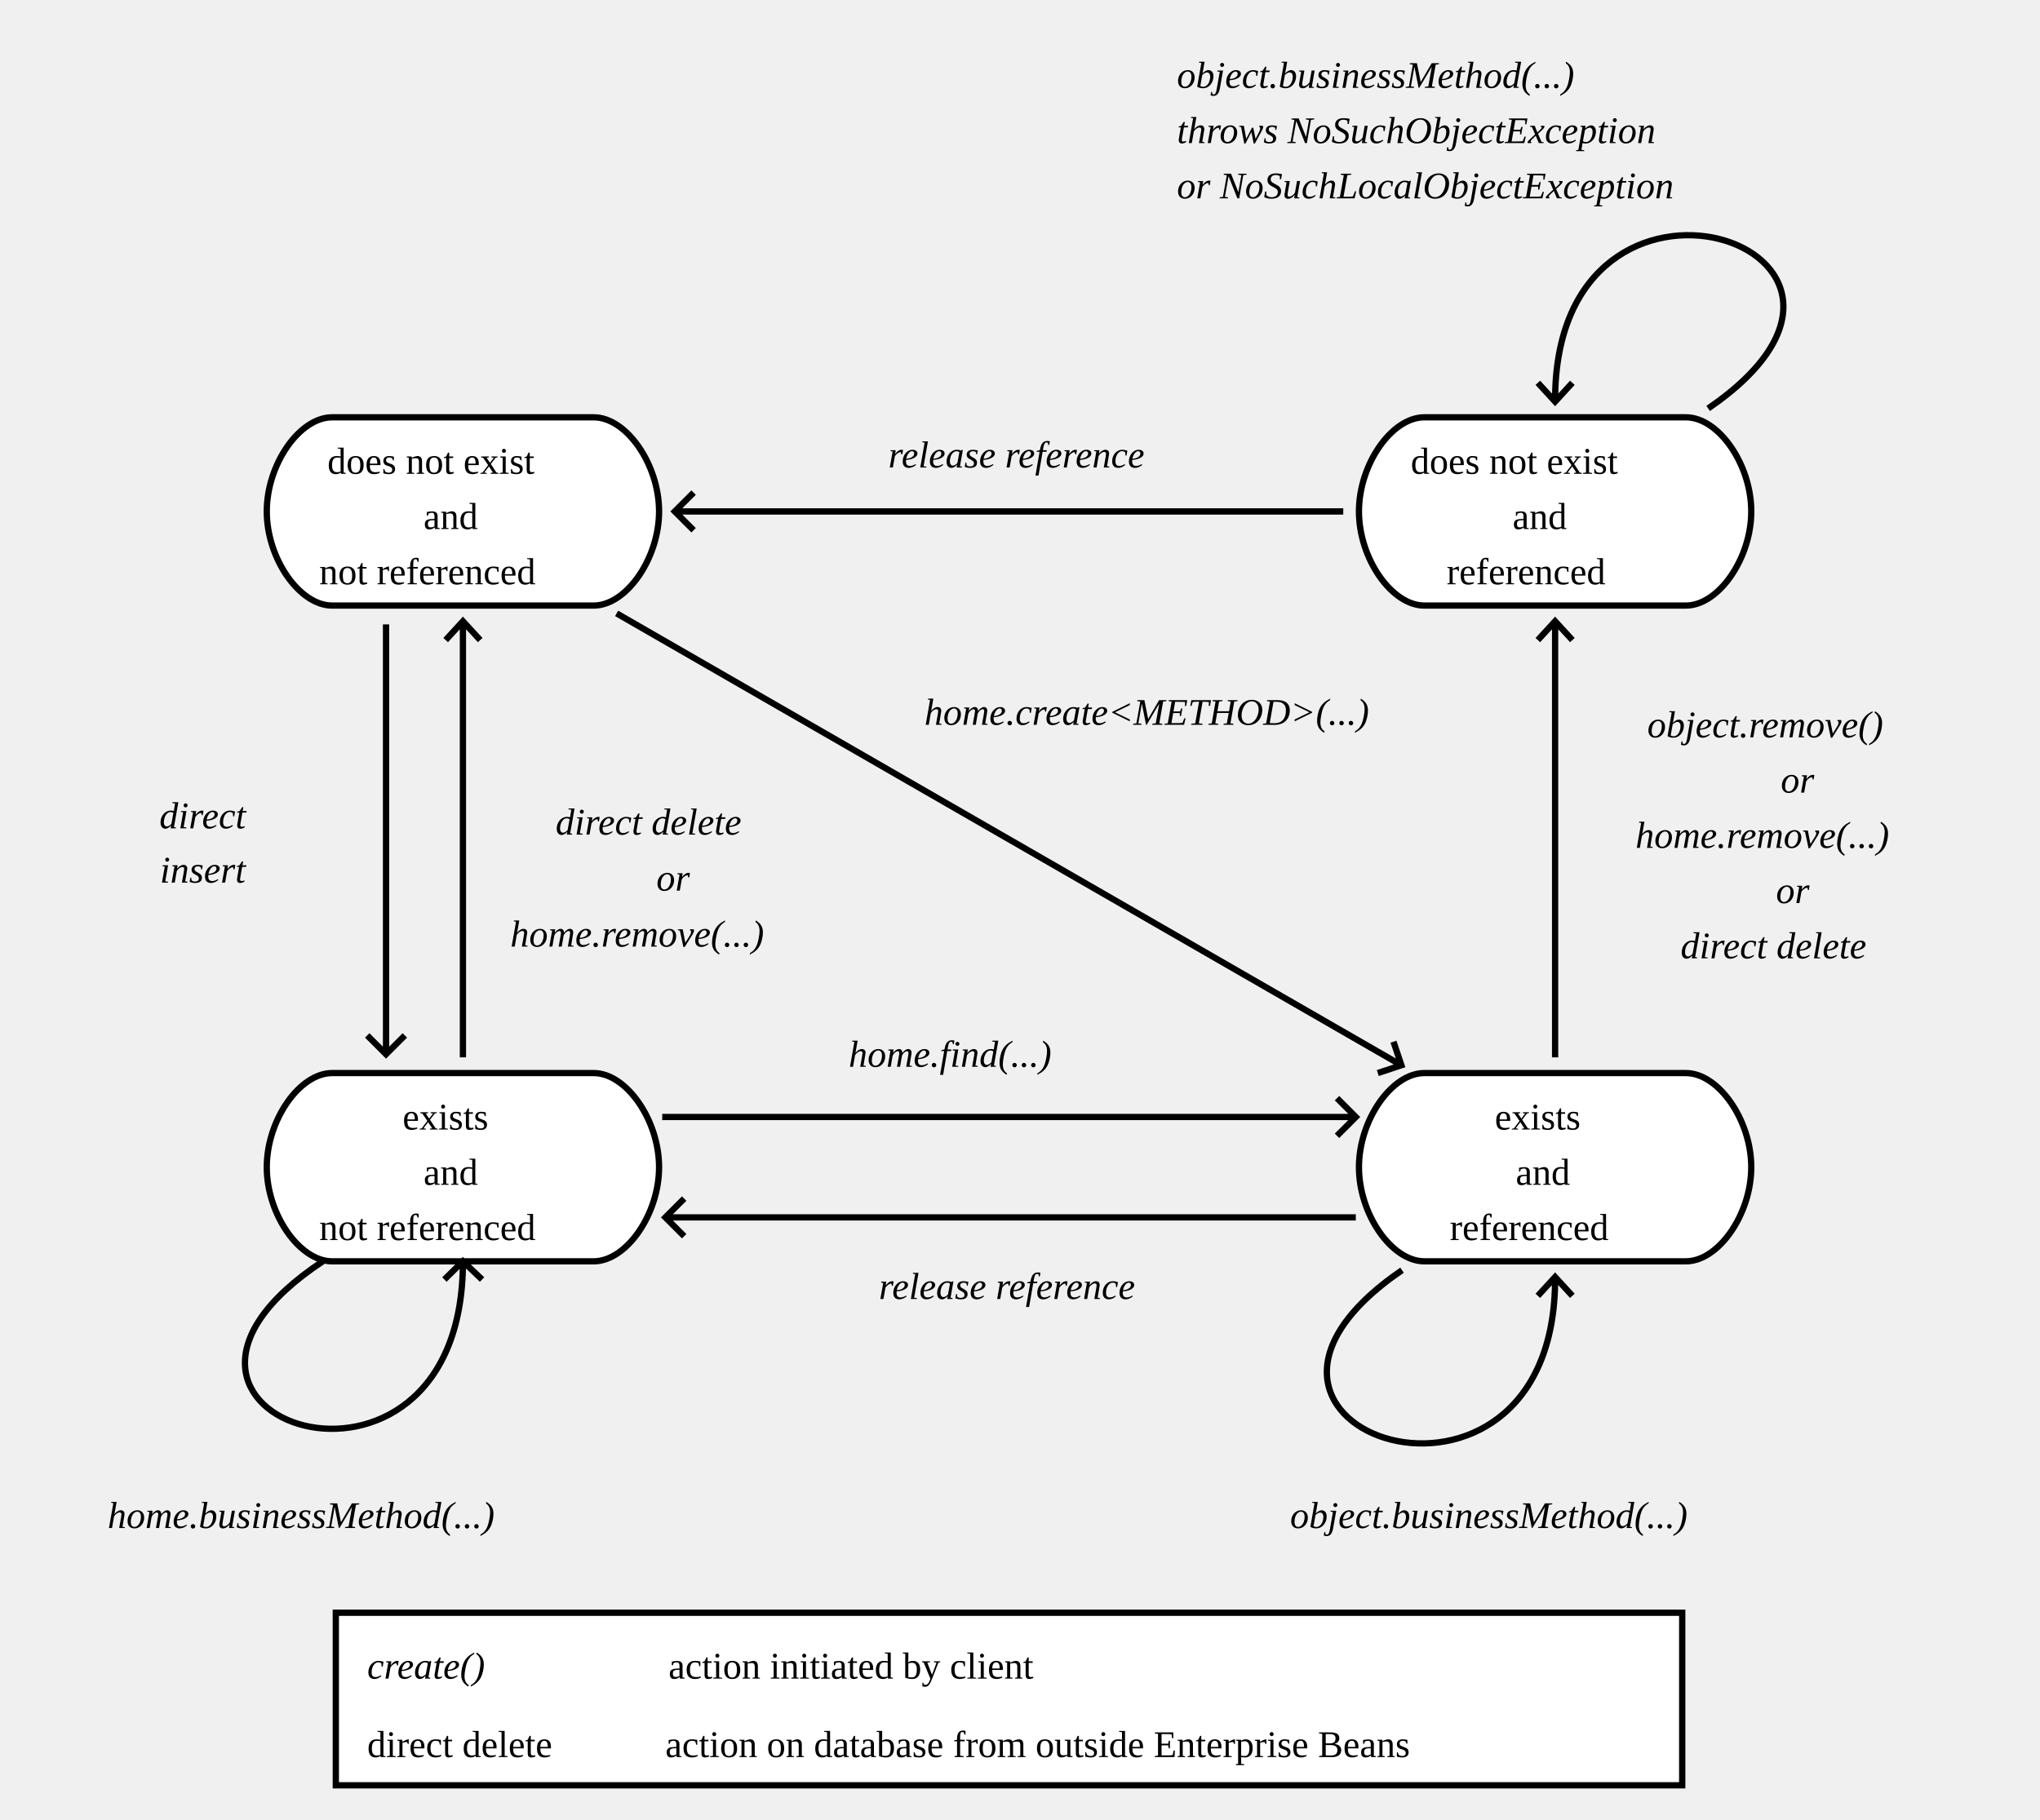
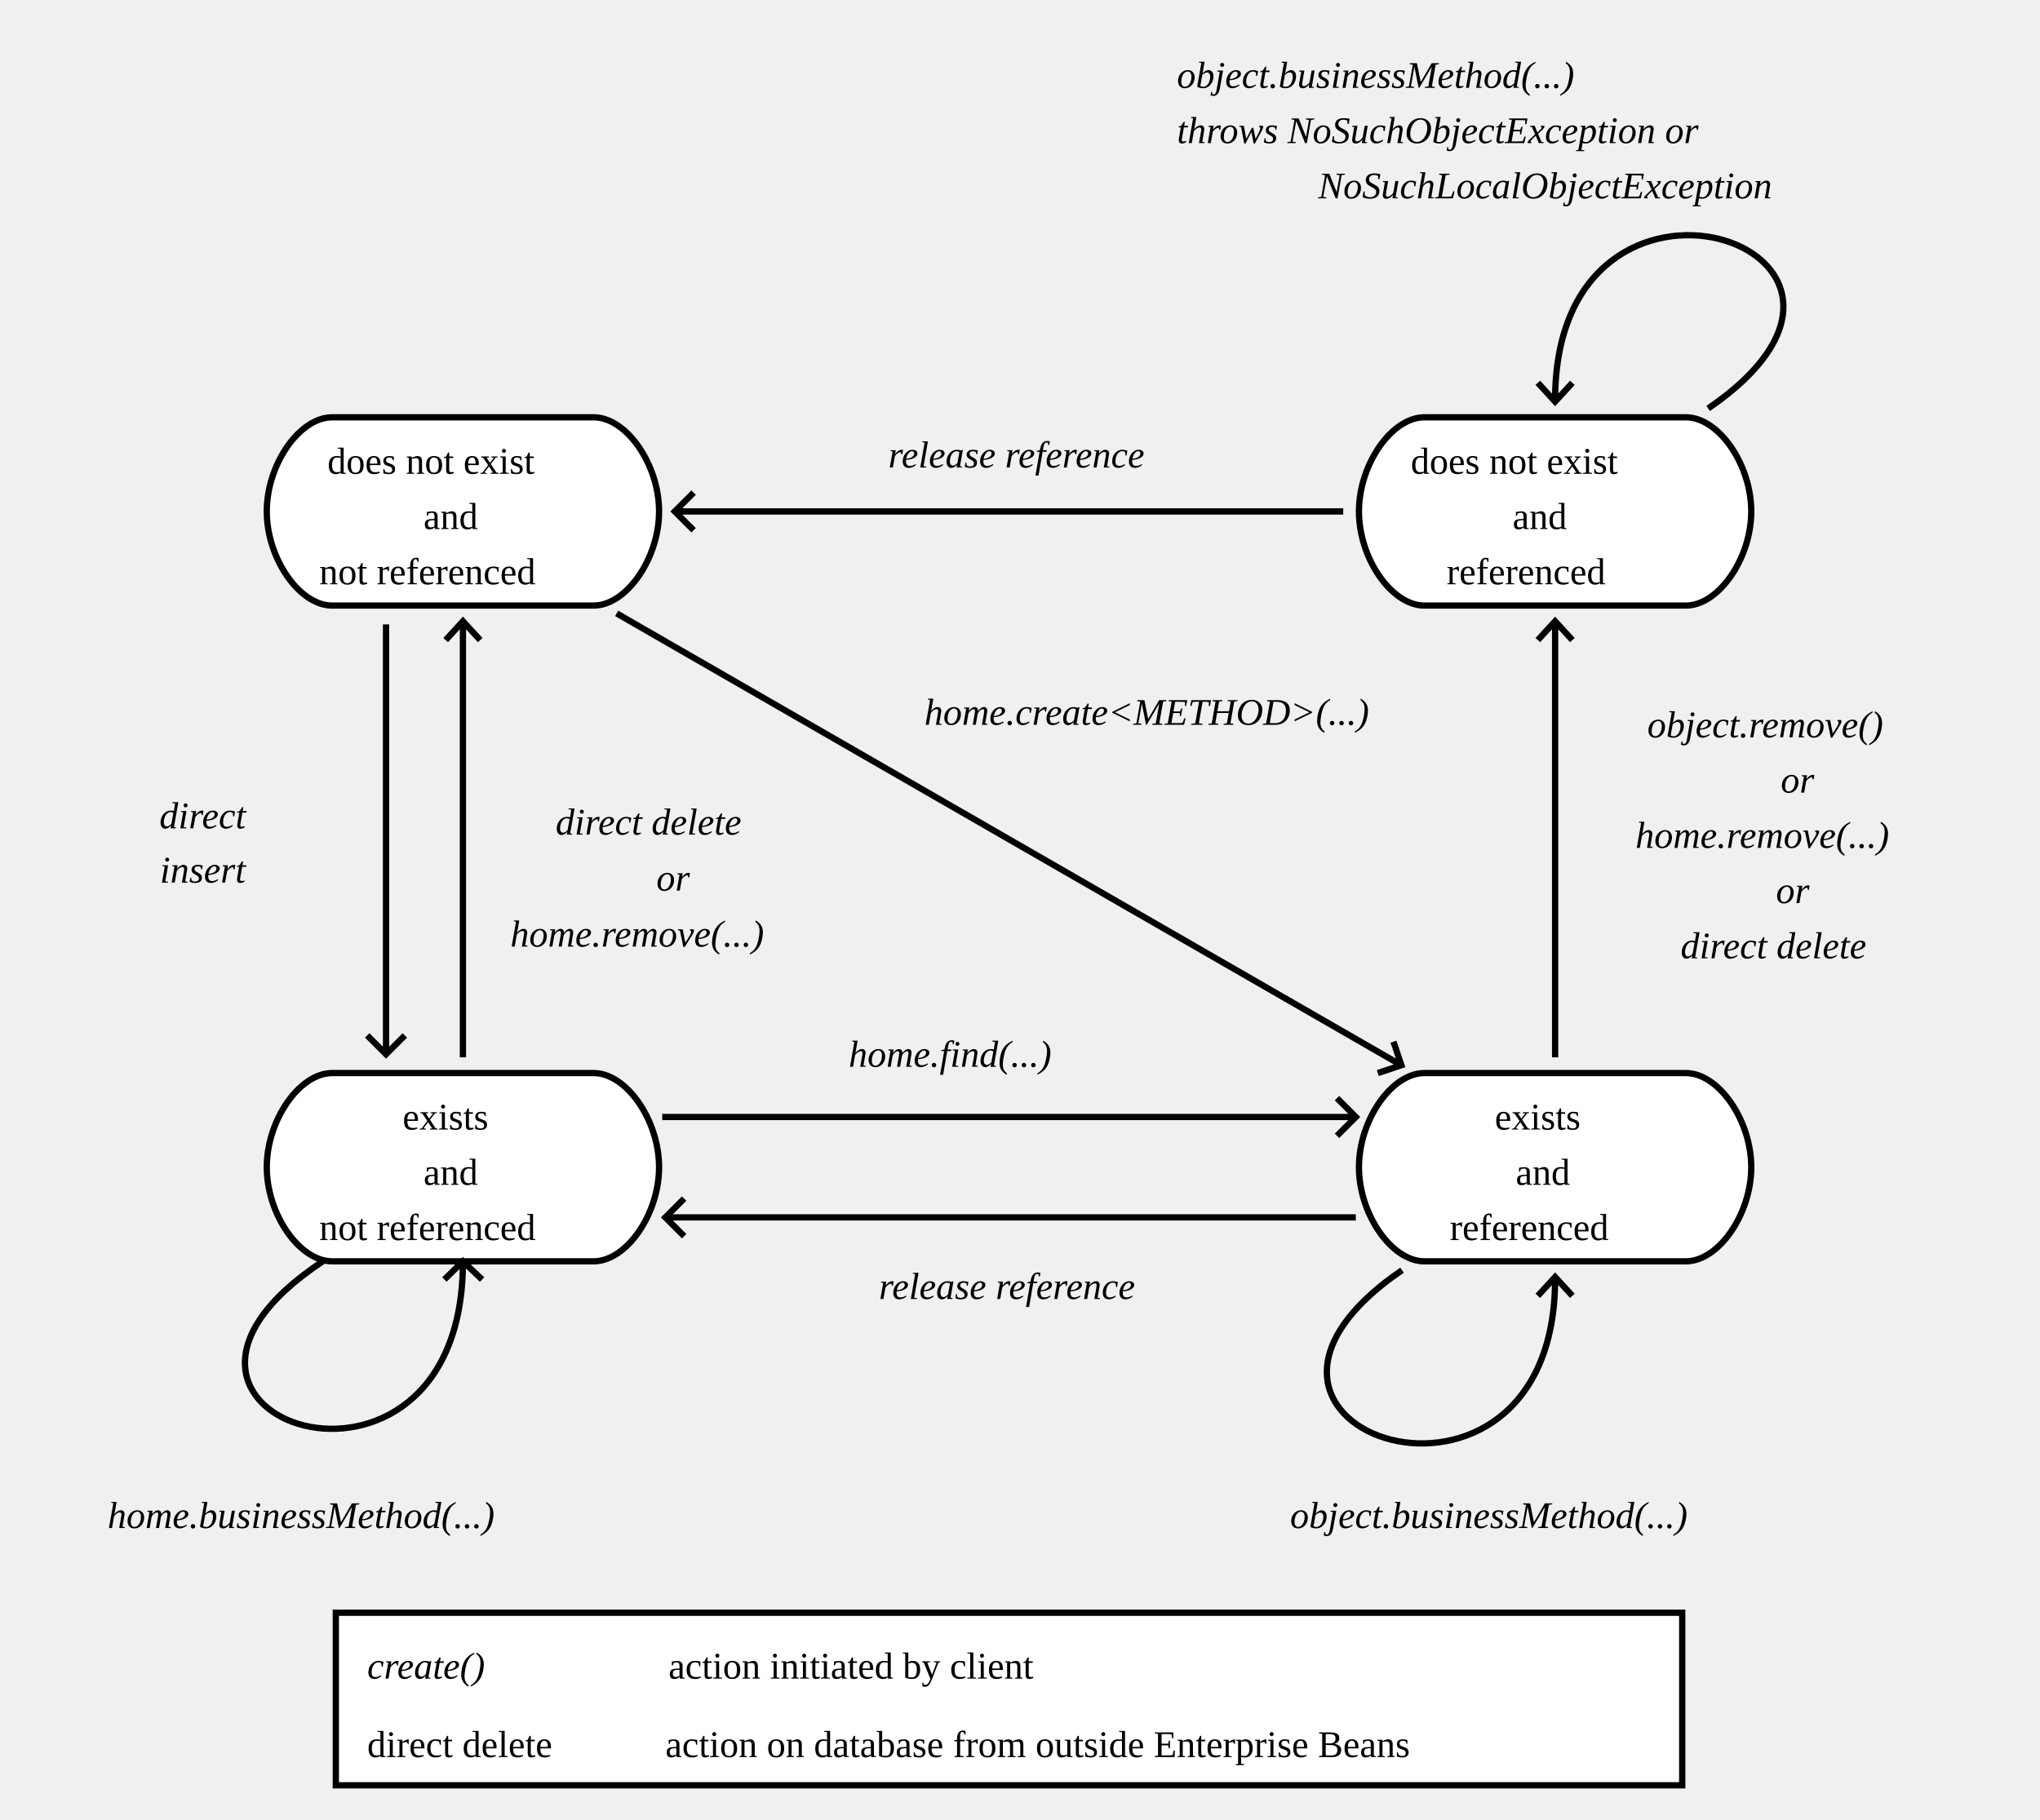
<svg xmlns="http://www.w3.org/2000/svg" width="650" height="580">
  <path fill="#fff" stroke="#000" stroke-width="2" d="M105.833 133h83.334C199.583 133 210 148 210 163s-10.417 30-20.833 30h-83.334C95.417 193 85 178 85 163s10.417-30 20.833-30" />
  <text x="94" y="151">
    <tspan x="104.32" y="151">does not exist</tspan>
    <tspan x="134.945" y="168.609">and</tspan>
    <tspan x="101.719" y="186.219">not referenced</tspan>
  </text>
  <path fill="none" stroke="#000" stroke-width="2" d="M123 199v137m6-6l-6 6-6-6" />
  <text x="40" y="264" font-style="italic">
    <tspan x="50.797" y="264">direct</tspan>
    <tspan x="50.938" y="281.297">insert</tspan>
  </text>
  <path fill="#fff" stroke="#000" stroke-width="2" d="M105.833 342h83.334C199.583 342 210 357 210 372s-10.417 30-20.833 30h-83.334C95.417 402 85 387 85 372s10.417-30 20.833-30" />
  <text x="94" y="360">
    <tspan x="128.273" y="360">exists</tspan>
    <tspan x="134.945" y="377.609">and</tspan>
    <tspan x="101.719" y="395.219">not referenced</tspan>
  </text>
  <path fill="none" stroke="#000" stroke-width="2" d="M102.857 402C27.6 451.8 147.6 491.8 147.5 402m-5.9 5.8l5.9-5.8 6.1 5.8" />
  <text x="22" y="487" font-style="italic">
    <tspan x="34.289" y="487">home.businessMethod(...)</tspan>
  </text>
  <path fill="none" stroke="#000" stroke-width="2" d="M142 204l5.5-6 5.5 6m-5.5-6v139" />
  <text x="165" y="266" font-style="italic">
    <tspan x="177.039" y="266">direct delete</tspan>
    <tspan x="209.141" y="283.844">or</tspan>
    <tspan x="162.594" y="301.688">home.remove(...)</tspan>
  </text>
  <path fill="none" stroke="#000" stroke-width="2" d="M196.476 195.495L442.192 337.01l4.332 2.496M444 332l2.524 7.505L439 342" />
  <text x="301" y="231" font-style="italic">
    <tspan x="294.523" y="231">home.create&lt;METHOD&gt;(...)</tspan>
  </text>
  <path fill="#fff" stroke="#000" stroke-width="2" d="M453.833 342h83.334C547.583 342 558 357 558 372s-10.417 30-20.833 30h-83.334C443.417 402 433 387 433 372s10.417-30 20.833-30" />
  <text x="442" y="360">
    <tspan x="476.273" y="360">exists</tspan>
    <tspan x="482.945" y="377.609">and</tspan>
    <tspan x="461.945" y="395.219">referenced</tspan>
  </text>
  <path fill="none" stroke="#000" stroke-width="2" d="M446.73 404.823C372 456 496 497 495.5 407m-5.5 6l5.5-6 5.5 6" />
  <text x="401" y="487" font-style="italic">
    <tspan x="411.07" y="487">object.businessMethod(...)</tspan>
  </text>
  <path fill="none" stroke="#000" stroke-width="2" d="M218 394l-6-6 6-6m-6 6h220" />
  <text x="259" y="414" font-style="italic">
    <tspan x="280.031" y="414">release reference</tspan>
  </text>
  <path fill="none" stroke="#000" stroke-width="2" d="M426 350l6 6-6 6m6-6H211" />
  <text x="259" y="340" font-style="italic">
    <tspan x="270.398" y="340">home.find(...)</tspan>
  </text>
  <path fill="none" stroke="#000" stroke-width="2" d="M490 204l5.5-6 5.5 6m-5.5-6v139" />
  <text x="523" y="235" font-style="italic">
    <tspan x="524.875" y="235">object.remove()</tspan>
    <tspan x="567.398" y="252.609">or</tspan>
    <tspan x="521.094" y="270.219">home.remove(...)</tspan>
    <tspan x="565.883" y="287.828">or</tspan>
    <tspan x="535.484" y="305.438">direct delete</tspan>
  </text>
  <path fill="#fff" stroke="#000" stroke-width="2" d="M453.833 133h83.334C547.583 133 558 148 558 163s-10.417 30-20.833 30h-83.334C443.417 193 433 178 433 163s10.417-30 20.833-30" />
  <text x="441" y="151">
    <tspan x="449.5" y="151">does not exist</tspan>
    <tspan x="481.945" y="168.609">and</tspan>
    <tspan x="460.945" y="186.219">referenced</tspan>
  </text>
  <path fill="none" stroke="#000" stroke-width="2" d="M544.27 130.177C619 79 495 38 495.5 128m5.5-6l-5.5 6-5.5-6" />
  <text x="375" y="28" font-style="italic">
    <tspan x="375" y="28">object.businessMethod(...)</tspan>
-     <tspan x="375" y="45.609">throws NoSuchObjectException</tspan>
-     <tspan x="375" y="63.219">or NoSuchLocalObjectException</tspan>
+     <tspan x="375" y="45.609">throws NoSuchObjectException or</tspan>
+     <tspan x="420" y="63.219">NoSuchLocalObjectException</tspan>
  </text>
  <path fill="none" stroke="#000" stroke-width="2" d="M221 169l-6-6 6-6m-6 6h213" />
  <text x="262" y="149" font-style="italic">
    <tspan x="283.031" y="149">release reference</tspan>
  </text>
  <path fill="#fff" stroke="#000" stroke-width="2" d="M107 514h429v55H107z" />
  <text x="117" y="535">
    <tspan x="117" y="535" font-style="italic">create()</tspan>
    <tspan x="213" y="535">action initiated by client</tspan>
  </text>
  <text x="117" y="560">
    <tspan x="117" y="560">direct delete</tspan>
    <tspan x="212" y="560">action on database from outside Enterprise Beans</tspan>
  </text>
</svg>
